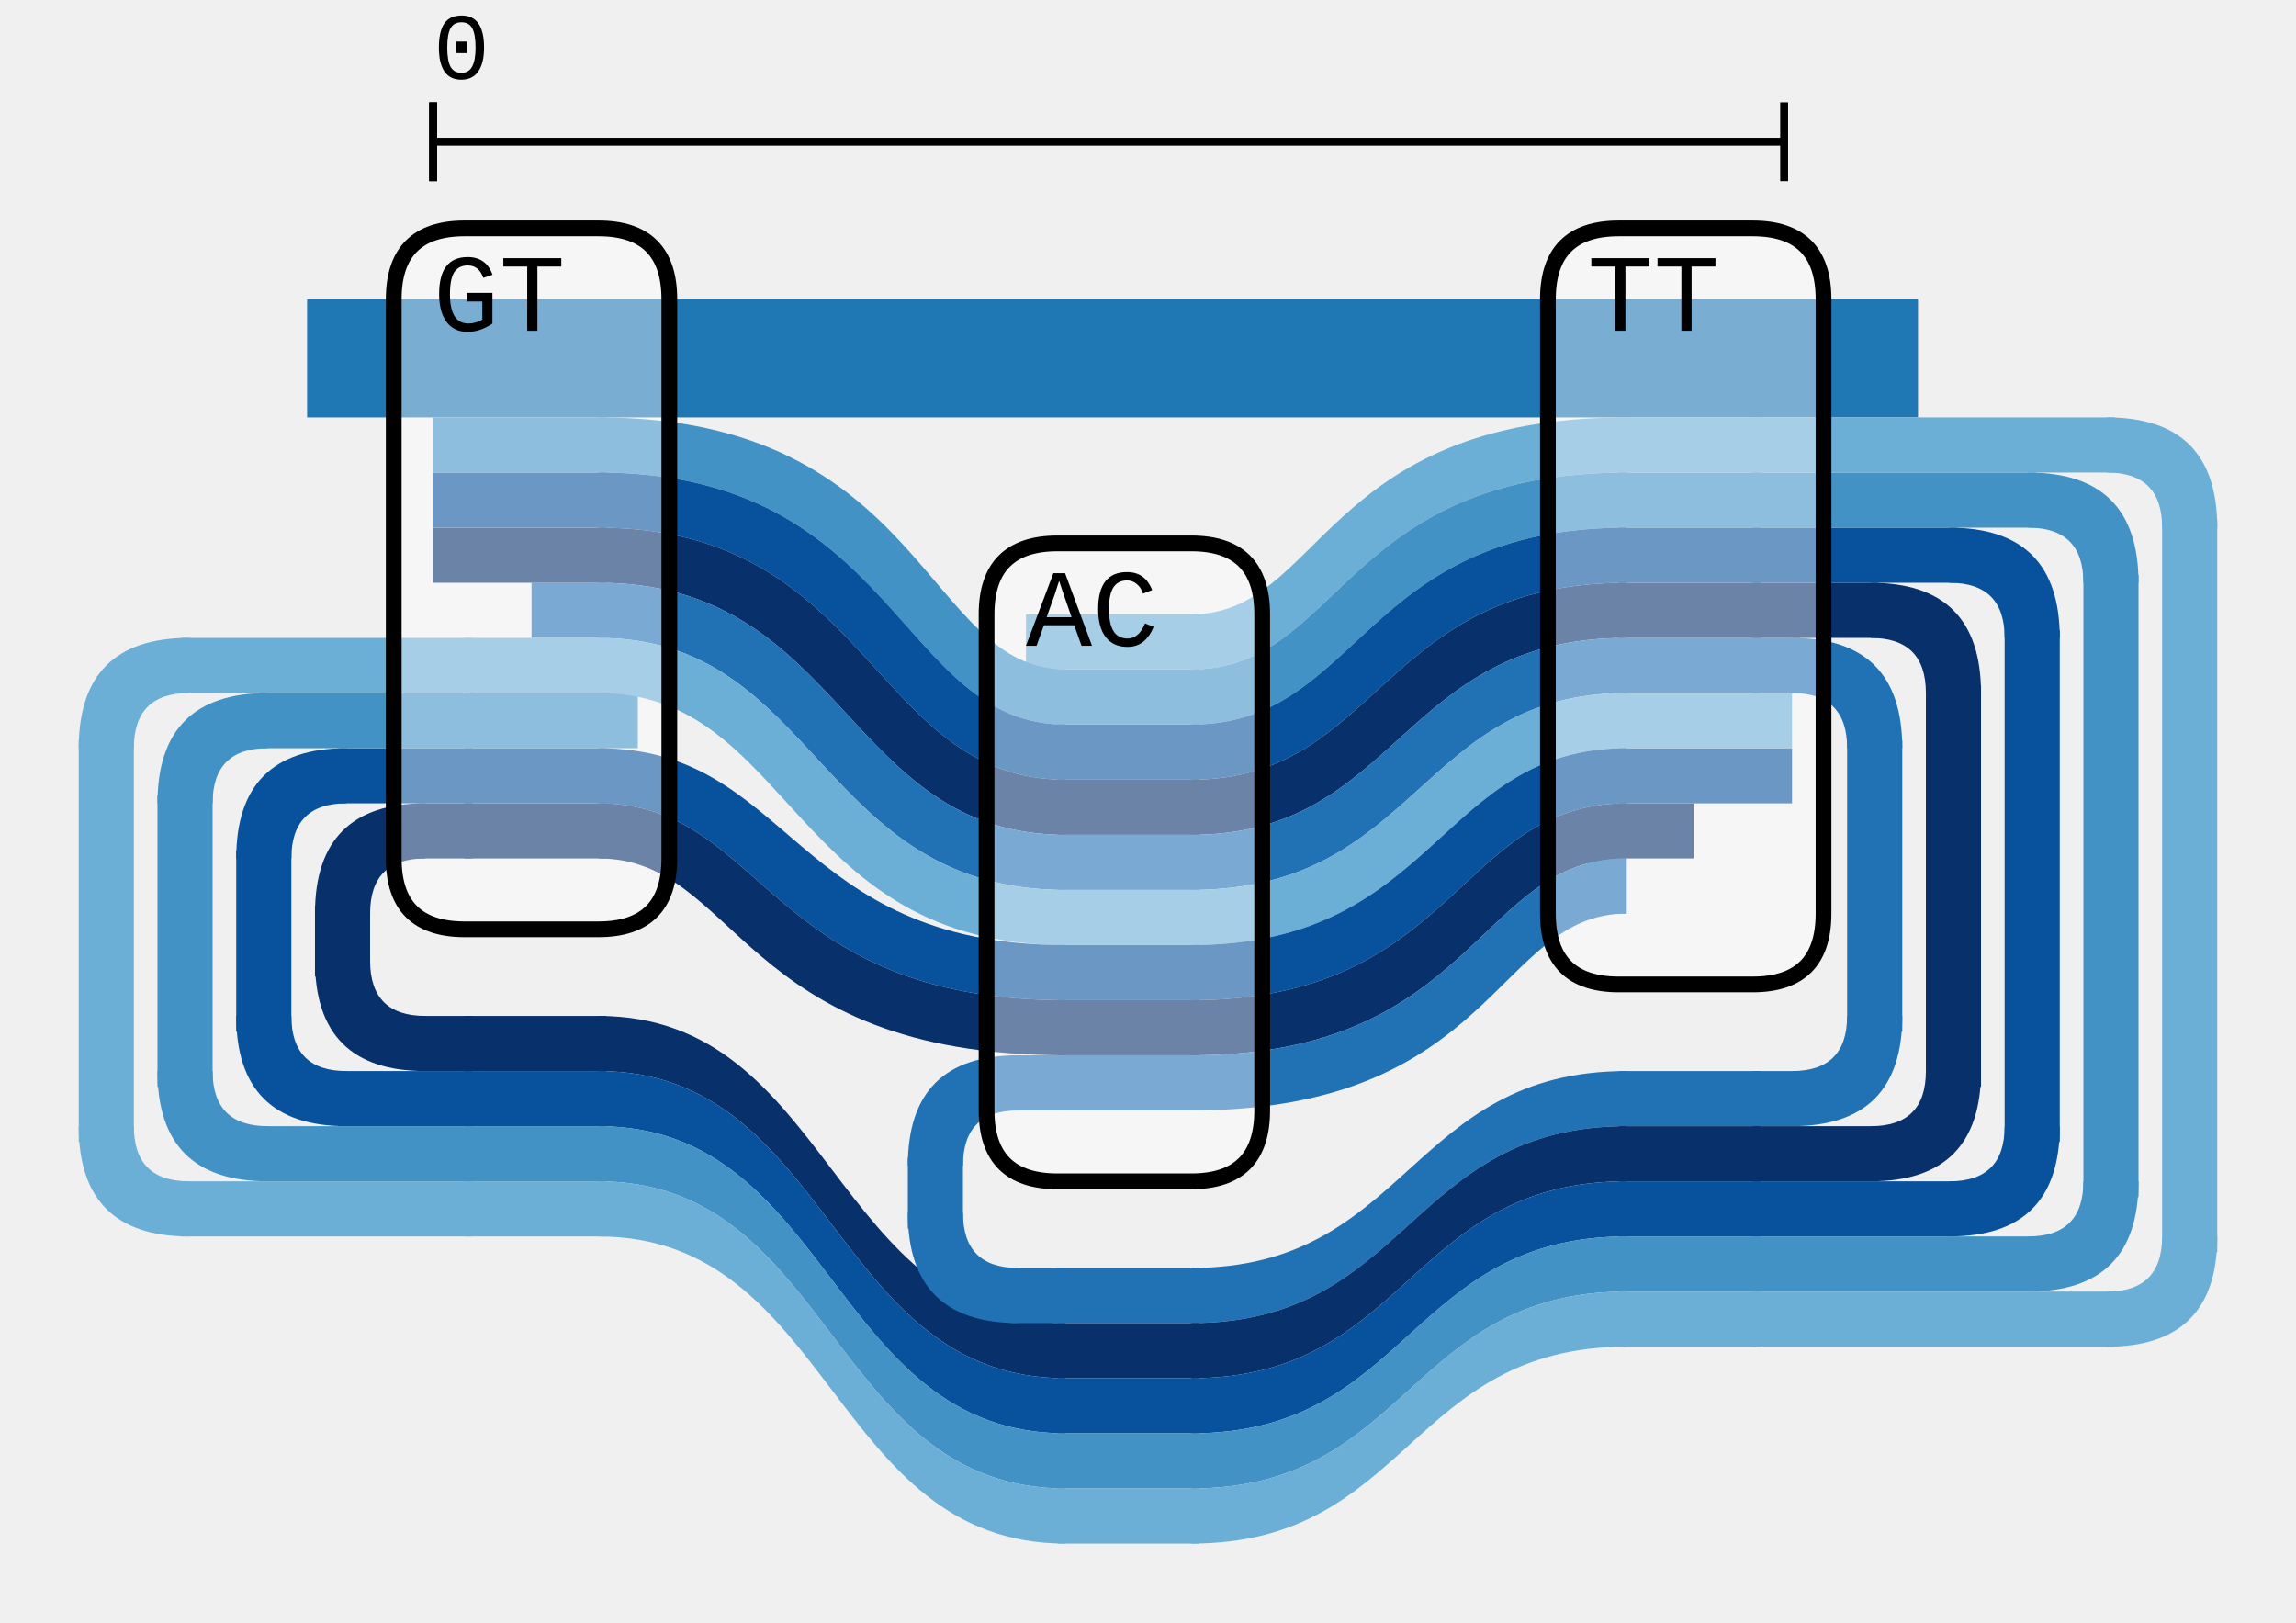
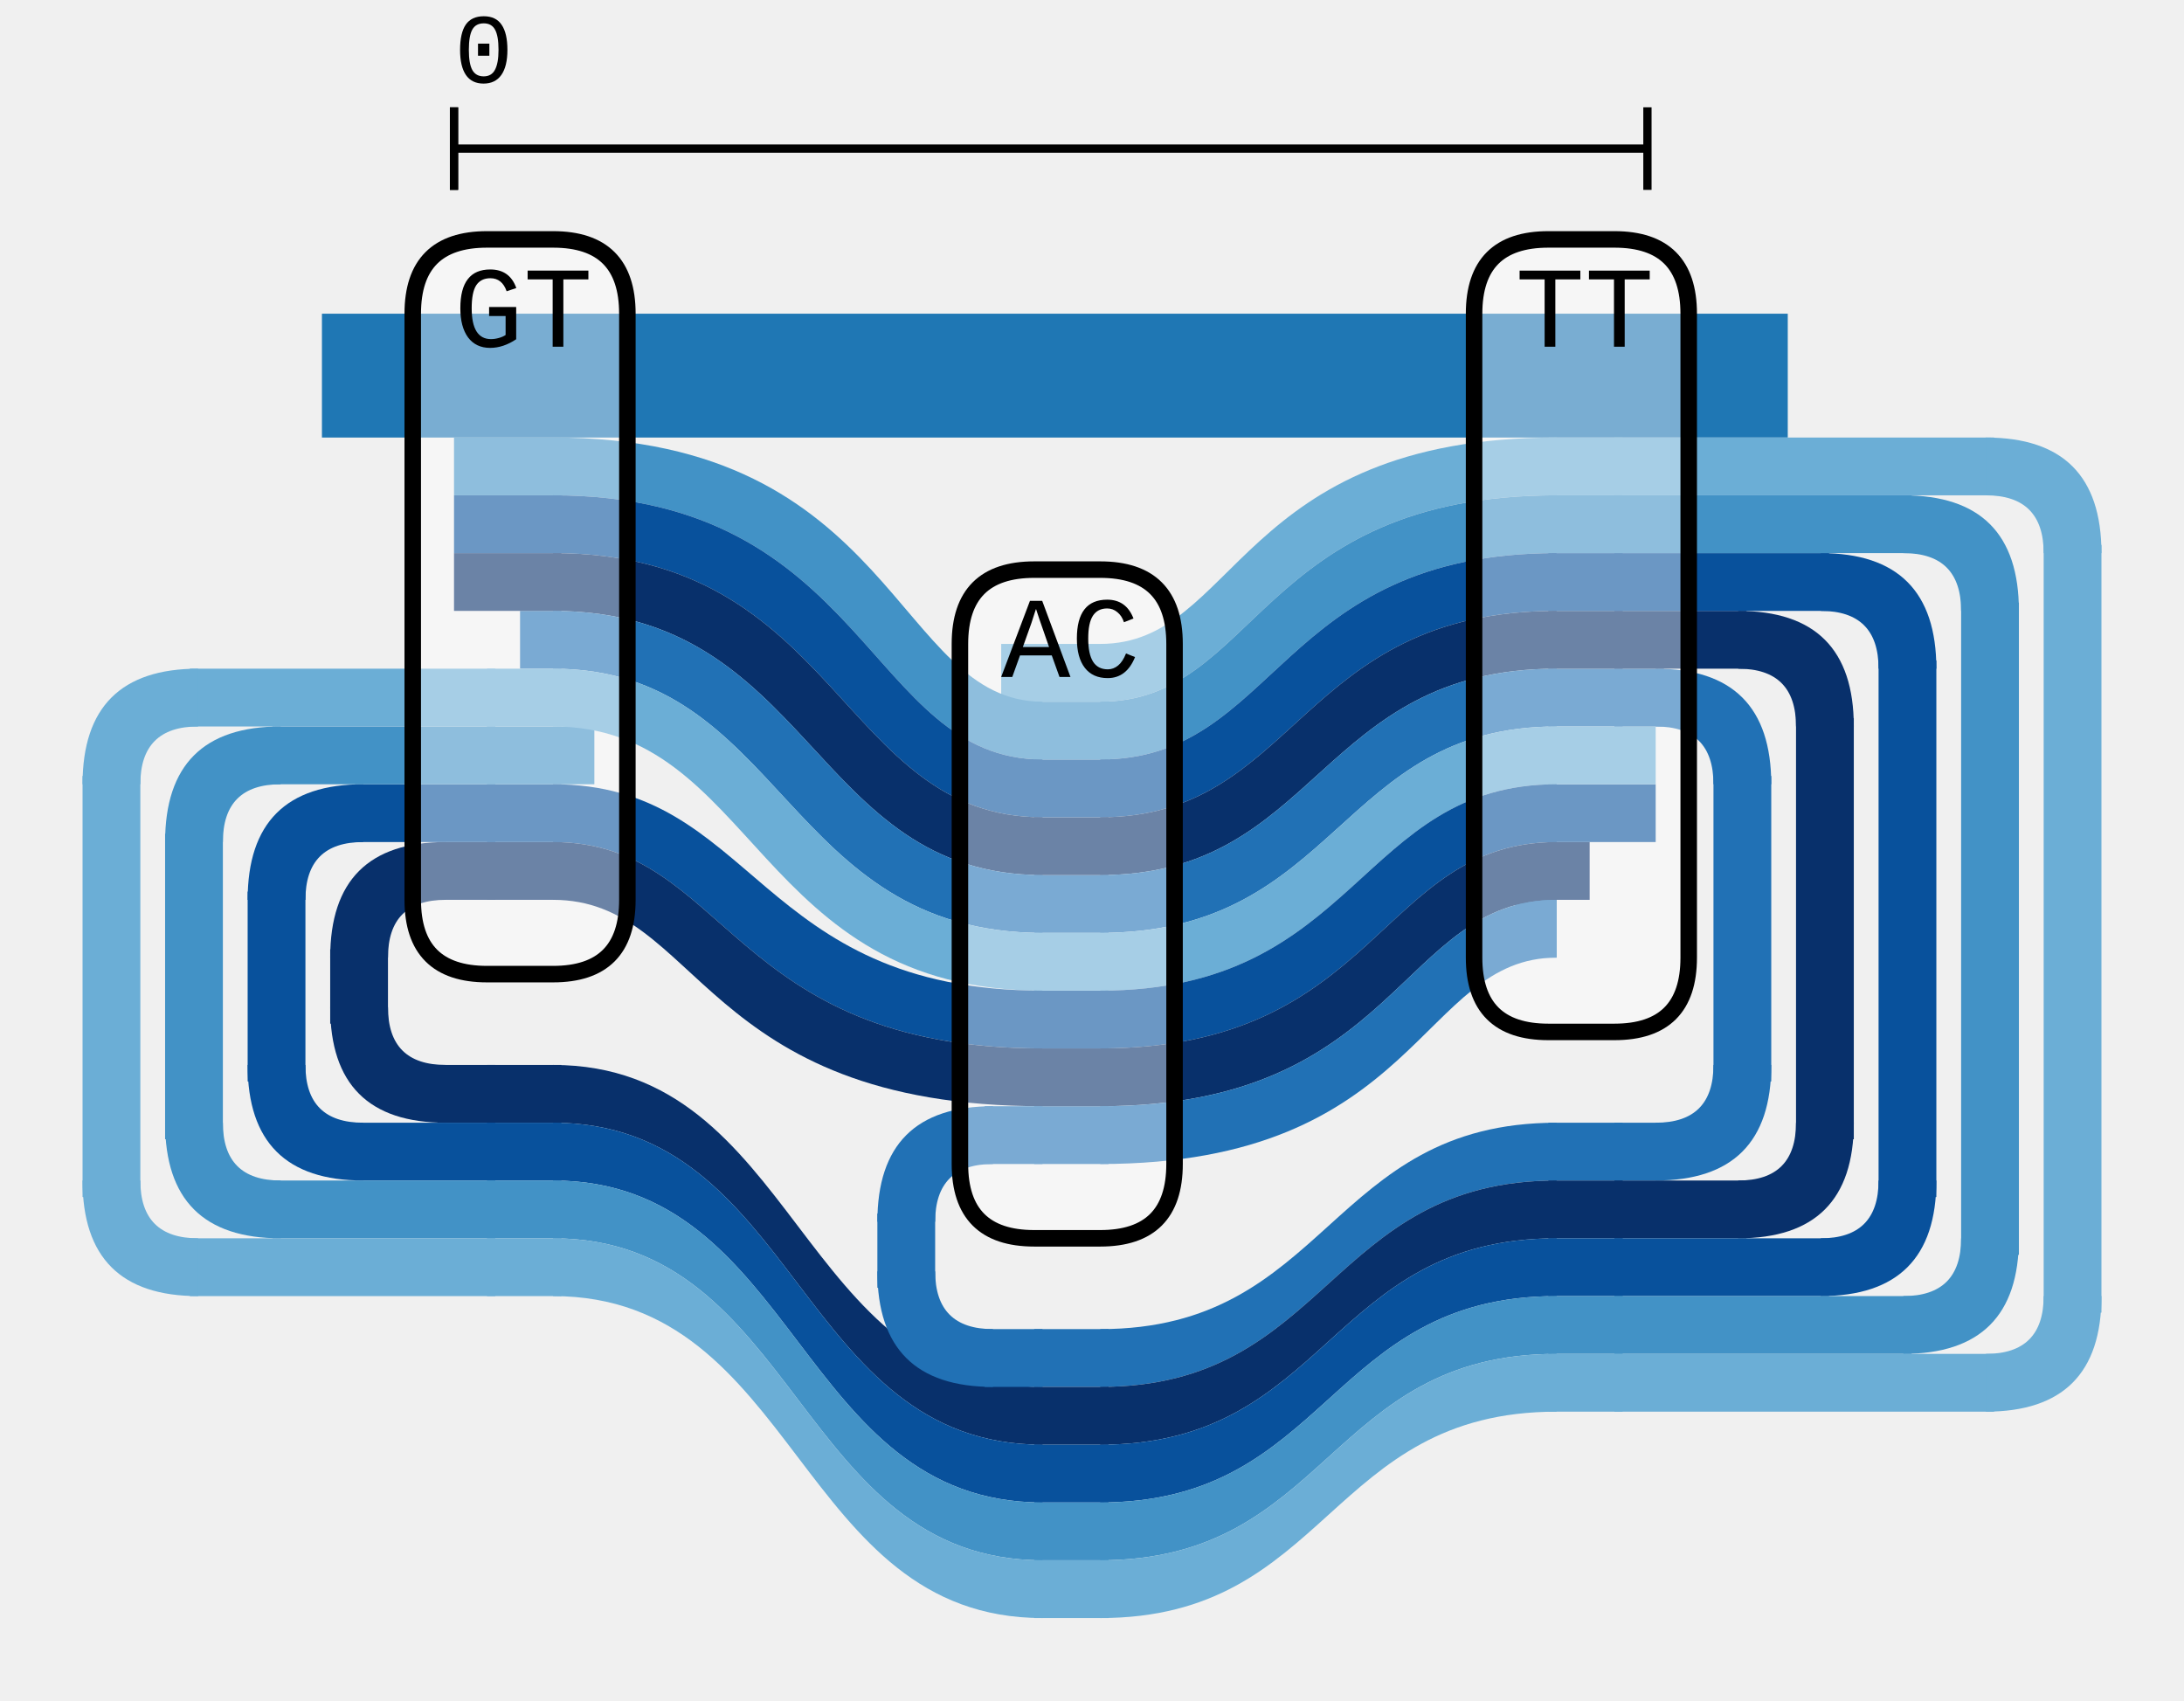
- <svg xmlns="http://www.w3.org/2000/svg" id="tubemap" viewBox="-9 -18 291.571 206">
+ <svg xmlns="http://www.w3.org/2000/svg" id="tubemap" viewBox="-9 -18 264.571 206">
  <g>
    <defs>
      <pattern id="patternA" width="7" height="7" patternUnits="userSpaceOnUse" patternTransform="rotate(45)">
        <rect x="0" y="0" width="7" height="7" fill="#FFFFFF" />
        <rect x="0" y="0" width="3" height="3" fill="#505050" />
        <rect x="4" y="0" width="3" height="3" fill="#505050" />
        <rect x="0" y="4" width="3" height="3" fill="#505050" />
        <rect x="4" y="4" width="3" height="3" fill="#505050" />
      </pattern>
    </defs>
    <g class="track">
-       <rect x="30" y="20" width="204.571" height="15" style="fill: rgb(31, 119, 180); fill-opacity: 1;" trackID="0" trackName="GRCh38.chr14" class="track0" color="#1f77b4" />
-       <rect x="58.5" y="56" width="9.5" height="7" style="fill: rgb(33, 113, 181); fill-opacity: 1;" trackID="2" trackName="Read1" class="track2" color="#2171b5" />
-       <rect x="125.286" y="88" width="18" height="7" style="fill: rgb(33, 113, 181); fill-opacity: 1;" trackID="2" trackName="Read1" class="track2" color="#2171b5" />
-       <rect x="196.571" y="63" width="18" height="7" style="fill: rgb(33, 113, 181); fill-opacity: 1;" trackID="2" trackName="Read1" class="track2" color="#2171b5" />
-       <rect x="196.571" y="118" width="18" height="7" style="fill: rgb(33, 113, 181); fill-opacity: 1;" trackID="2" trackName="Read1" class="track2" color="#2171b5" />
-       <rect x="125.286" y="143" width="18" height="7" style="fill: rgb(33, 113, 181); fill-opacity: 1;" trackID="2" trackName="Read1" class="track2" color="#2171b5" />
-       <rect x="125.286" y="116" width="18" height="7" style="fill: rgb(33, 113, 181); fill-opacity: 1;" trackID="2" trackName="Read1" class="track2" color="#2171b5" />
-       <rect x="192.571" y="91" width="5" height="7" style="fill: rgb(33, 113, 181); fill-opacity: 1;" trackID="2" trackName="Read1" class="track2" color="#2171b5" />
-       <rect x="46" y="49" width="22" height="7" style="fill: rgb(8, 48, 107); fill-opacity: 1;" trackID="4" trackName="Read3" class="track4" color="#08306b" />
-       <rect x="125.286" y="81" width="18" height="7" style="fill: rgb(8, 48, 107); fill-opacity: 1;" trackID="4" trackName="Read3" class="track4" color="#08306b" />
-       <rect x="196.571" y="56" width="18" height="7" style="fill: rgb(8, 48, 107); fill-opacity: 1;" trackID="4" trackName="Read3" class="track4" color="#08306b" />
-       <rect x="196.571" y="125" width="18" height="7" style="fill: rgb(8, 48, 107); fill-opacity: 1;" trackID="4" trackName="Read3" class="track4" color="#08306b" />
-       <rect x="125.286" y="150" width="18" height="7" style="fill: rgb(8, 48, 107); fill-opacity: 1;" trackID="4" trackName="Read3" class="track4" color="#08306b" />
-       <rect x="50" y="111" width="18" height="7" style="fill: rgb(8, 48, 107); fill-opacity: 1;" trackID="4" trackName="Read3" class="track4" color="#08306b" />
-       <rect x="50" y="84" width="18" height="7" style="fill: rgb(8, 48, 107); fill-opacity: 1;" trackID="4" trackName="Read3" class="track4" color="#08306b" />
-       <rect x="125.286" y="109" width="18" height="7" style="fill: rgb(8, 48, 107); fill-opacity: 1;" trackID="4" trackName="Read3" class="track4" color="#08306b" />
-       <rect x="196.571" y="84" width="9.5" height="7" style="fill: rgb(8, 48, 107); fill-opacity: 1;" trackID="4" trackName="Read3" class="track4" color="#08306b" />
-       <rect x="46" y="42" width="22" height="7" style="fill: rgb(8, 81, 156); fill-opacity: 1;" trackID="3" trackName="Read2" class="track3" color="#08519c" />
-       <rect x="125.286" y="74" width="18" height="7" style="fill: rgb(8, 81, 156); fill-opacity: 1;" trackID="3" trackName="Read2" class="track3" color="#08519c" />
-       <rect x="196.571" y="49" width="18" height="7" style="fill: rgb(8, 81, 156); fill-opacity: 1;" trackID="3" trackName="Read2" class="track3" color="#08519c" />
-       <rect x="196.571" y="132" width="18" height="7" style="fill: rgb(8, 81, 156); fill-opacity: 1;" trackID="3" trackName="Read2" class="track3" color="#08519c" />
-       <rect x="125.286" y="157" width="18" height="7" style="fill: rgb(8, 81, 156); fill-opacity: 1;" trackID="3" trackName="Read2" class="track3" color="#08519c" />
-       <rect x="50" y="118" width="18" height="7" style="fill: rgb(8, 81, 156); fill-opacity: 1;" trackID="3" trackName="Read2" class="track3" color="#08519c" />
-       <rect x="50" y="77" width="18" height="7" style="fill: rgb(8, 81, 156); fill-opacity: 1;" trackID="3" trackName="Read2" class="track3" color="#08519c" />
-       <rect x="125.286" y="102" width="18" height="7" style="fill: rgb(8, 81, 156); fill-opacity: 1;" trackID="3" trackName="Read2" class="track3" color="#08519c" />
-       <rect x="196.571" y="77" width="22" height="7" style="fill: rgb(8, 81, 156); fill-opacity: 1;" trackID="3" trackName="Read2" class="track3" color="#08519c" />
-       <rect x="46" y="35" width="22" height="7" style="fill: rgb(66, 146, 198); fill-opacity: 1;" trackID="1" trackName="Read0" class="track1" color="#4292c6" />
-       <rect x="125.286" y="67" width="18" height="7" style="fill: rgb(66, 146, 198); fill-opacity: 1;" trackID="1" trackName="Read0" class="track1" color="#4292c6" />
-       <rect x="196.571" y="42" width="18" height="7" style="fill: rgb(66, 146, 198); fill-opacity: 1;" trackID="1" trackName="Read0" class="track1" color="#4292c6" />
-       <rect x="196.571" y="139" width="18" height="7" style="fill: rgb(66, 146, 198); fill-opacity: 1;" trackID="1" trackName="Read0" class="track1" color="#4292c6" />
-       <rect x="125.286" y="164" width="18" height="7" style="fill: rgb(66, 146, 198); fill-opacity: 1;" trackID="1" trackName="Read0" class="track1" color="#4292c6" />
-       <rect x="50" y="125" width="18" height="7" style="fill: rgb(66, 146, 198); fill-opacity: 1;" trackID="1" trackName="Read0" class="track1" color="#4292c6" />
-       <rect x="50" y="70" width="22" height="7" style="fill: rgb(66, 146, 198); fill-opacity: 1;" trackID="1" trackName="Read0" class="track1" color="#4292c6" />
-       <rect x="121.286" y="60" width="22" height="7" style="fill: rgb(107, 174, 214); fill-opacity: 1;" trackID="5" trackName="Read4" class="track5" color="#6baed6" />
-       <rect x="196.571" y="35" width="18" height="7" style="fill: rgb(107, 174, 214); fill-opacity: 1;" trackID="5" trackName="Read4" class="track5" color="#6baed6" />
-       <rect x="196.571" y="146" width="18" height="7" style="fill: rgb(107, 174, 214); fill-opacity: 1;" trackID="5" trackName="Read4" class="track5" color="#6baed6" />
-       <rect x="125.286" y="171" width="18" height="7" style="fill: rgb(107, 174, 214); fill-opacity: 1;" trackID="5" trackName="Read4" class="track5" color="#6baed6" />
-       <rect x="50" y="132" width="18" height="7" style="fill: rgb(107, 174, 214); fill-opacity: 1;" trackID="5" trackName="Read4" class="track5" color="#6baed6" />
-       <rect x="50" y="63" width="18" height="7" style="fill: rgb(107, 174, 214); fill-opacity: 1;" trackID="5" trackName="Read4" class="track5" color="#6baed6" />
-       <rect x="125.286" y="95" width="18" height="7" style="fill: rgb(107, 174, 214); fill-opacity: 1;" trackID="5" trackName="Read4" class="track5" color="#6baed6" />
-       <rect x="196.571" y="70" width="22" height="7" style="fill: rgb(107, 174, 214); fill-opacity: 1;" trackID="5" trackName="Read4" class="track5" color="#6baed6" />
-       <path d="M 126.286 150 C 96.643 150 96.643 111 67 111 V 118 C 96.643 118 96.643 157 126.286 157 Z" style="fill: rgb(8, 48, 107); fill-opacity: 1;" trackID="4" trackName="Read3" class="track4" color="#08306b" />
-       <path d="M 126.286 157 C 96.643 157 96.643 118 67 118 V 125 C 96.643 125 96.643 164 126.286 164 Z" style="fill: rgb(8, 81, 156); fill-opacity: 1;" trackID="3" trackName="Read2" class="track3" color="#08519c" />
-       <path d="M 126.286 164 C 96.643 164 96.643 125 67 125 V 132 C 96.643 132 96.643 171 126.286 171 Z" style="fill: rgb(66, 146, 198); fill-opacity: 1;" trackID="1" trackName="Read0" class="track1" color="#4292c6" />
-       <path d="M 126.286 171 C 96.643 171 96.643 132 67 132 V 139 C 96.643 139 96.643 178 126.286 178 Z" style="fill: rgb(107, 174, 214); fill-opacity: 1;" trackID="5" trackName="Read4" class="track5" color="#6baed6" />
-       <path d="M 197.571 118 C 169.929 118 169.929 143 142.286 143 V 150 C 169.929 150 169.929 125 197.571 125 Z" style="fill: rgb(33, 113, 181); fill-opacity: 1;" trackID="2" trackName="Read1" class="track2" color="#2171b5" />
-       <path d="M 197.571 125 C 169.929 125 169.929 150 142.286 150 V 157 C 169.929 157 169.929 132 197.571 132 Z" style="fill: rgb(8, 48, 107); fill-opacity: 1;" trackID="4" trackName="Read3" class="track4" color="#08306b" />
-       <path d="M 197.571 132 C 169.929 132 169.929 157 142.286 157 V 164 C 169.929 164 169.929 139 197.571 139 Z" style="fill: rgb(8, 81, 156); fill-opacity: 1;" trackID="3" trackName="Read2" class="track3" color="#08519c" />
-       <path d="M 197.571 139 C 169.929 139 169.929 164 142.286 164 V 171 C 169.929 171 169.929 146 197.571 146 Z" style="fill: rgb(66, 146, 198); fill-opacity: 1;" trackID="1" trackName="Read0" class="track1" color="#4292c6" />
-       <path d="M 197.571 146 C 169.929 146 169.929 171 142.286 171 V 178 C 169.929 178 169.929 153 197.571 153 Z" style="fill: rgb(107, 174, 214); fill-opacity: 1;" trackID="5" trackName="Read4" class="track5" color="#6baed6" />
-       <path d="M 142.286 60 C 158.871 60 158.871 35 197.571 35 V 42 C 161.329 42 161.329 67 142.286 67 Z" style="fill: rgb(107, 174, 214); fill-opacity: 1;" trackID="5" trackName="Read4" class="track5" color="#6baed6" />
-       <path d="M 142.286 67 C 161.329 67 161.329 42 197.571 42 V 49 C 163.786 49 163.786 74 142.286 74 Z" style="fill: rgb(66, 146, 198); fill-opacity: 1;" trackID="1" trackName="Read0" class="track1" color="#4292c6" />
-       <path d="M 142.286 74 C 163.786 74 163.786 49 197.571 49 V 56 C 166.243 56 166.243 81 142.286 81 Z" style="fill: rgb(8, 81, 156); fill-opacity: 1;" trackID="3" trackName="Read2" class="track3" color="#08519c" />
-       <path d="M 142.286 81 C 166.243 81 166.243 56 197.571 56 V 63 C 168.7 63 168.7 88 142.286 88 Z" style="fill: rgb(8, 48, 107); fill-opacity: 1;" trackID="4" trackName="Read3" class="track4" color="#08306b" />
-       <path d="M 142.286 88 C 168.7 88 168.7 63 197.571 63 V 70 C 171.157 70 171.157 95 142.286 95 Z" style="fill: rgb(33, 113, 181); fill-opacity: 1;" trackID="2" trackName="Read1" class="track2" color="#2171b5" />
-       <path d="M 142.286 95 C 171.157 95 171.157 70 197.571 70 V 77 C 173.614 77 173.614 102 142.286 102 Z" style="fill: rgb(107, 174, 214); fill-opacity: 1;" trackID="5" trackName="Read4" class="track5" color="#6baed6" />
-       <path d="M 142.286 102 C 173.614 102 173.614 77 197.571 77 V 84 C 176.071 84 176.071 109 142.286 109 Z" style="fill: rgb(8, 81, 156); fill-opacity: 1;" trackID="3" trackName="Read2" class="track3" color="#08519c" />
-       <path d="M 142.286 109 C 176.071 109 176.071 84 197.571 84 V 91 C 178.529 91 178.529 116 142.286 116 Z" style="fill: rgb(8, 48, 107); fill-opacity: 1;" trackID="4" trackName="Read3" class="track4" color="#08306b" />
-       <path d="M 142.286 116 C 178.529 116 178.529 91 197.571 91 V 98 C 180.986 98 180.986 123 142.286 123 Z" style="fill: rgb(33, 113, 181); fill-opacity: 1;" trackID="2" trackName="Read1" class="track2" color="#2171b5" />
-       <path d="M 67 35 C 108.5 35 108.5 67 126.286 67 V 74 C 105.112 74 105.112 42 67 42 Z" style="fill: rgb(66, 146, 198); fill-opacity: 1;" trackID="1" trackName="Read0" class="track1" color="#4292c6" />
-       <path d="M 67 42 C 105.112 42 105.112 74 126.286 74 V 81 C 101.724 81 101.724 49 67 49 Z" style="fill: rgb(8, 81, 156); fill-opacity: 1;" trackID="3" trackName="Read2" class="track3" color="#08519c" />
-       <path d="M 67 49 C 101.724 49 101.724 81 126.286 81 V 88 C 98.337 88 98.337 56 67 56 Z" style="fill: rgb(8, 48, 107); fill-opacity: 1;" trackID="4" trackName="Read3" class="track4" color="#08306b" />
-       <path d="M 67 56 C 98.337 56 98.337 88 126.286 88 V 95 C 94.949 95 94.949 63 67 63 Z" style="fill: rgb(33, 113, 181); fill-opacity: 1;" trackID="2" trackName="Read1" class="track2" color="#2171b5" />
-       <path d="M 67 63 C 94.949 63 94.949 95 126.286 95 V 102 C 91.561 102 91.561 70 67 70 Z" style="fill: rgb(107, 174, 214); fill-opacity: 1;" trackID="5" trackName="Read4" class="track5" color="#6baed6" />
-       <path d="M 67 77 C 91.561 77 91.561 102 126.286 102 V 109 C 88.173 109 88.173 84 67 84 Z" style="fill: rgb(8, 81, 156); fill-opacity: 1;" trackID="3" trackName="Read2" class="track3" color="#08519c" />
-       <path d="M 67 84 C 88.173 84 88.173 109 126.286 109 V 116 C 84.786 116 84.786 91 67 91 Z" style="fill: rgb(8, 48, 107); fill-opacity: 1;" trackID="4" trackName="Read3" class="track4" color="#08306b" />
-       <rect x="213.571" y="63" width="6" height="7" style="fill: rgb(33, 113, 181);" trackID="2" trackName="Read1" class="track2" color="#2171b5" />
-       <rect x="225.571" y="76" width="7" height="37" style="fill: rgb(33, 113, 181);" trackID="2" trackName="Read1" class="track2" color="#2171b5" />
-       <rect x="213.571" y="118" width="6" height="7" style="fill: rgb(33, 113, 181);" trackID="2" trackName="Read1" class="track2" color="#2171b5" />
-       <rect x="119.286" y="143" width="7" height="7" style="fill: rgb(33, 113, 181);" trackID="2" trackName="Read1" class="track2" color="#2171b5" />
-       <rect x="106.286" y="129" width="7" height="9" style="fill: rgb(33, 113, 181);" trackID="2" trackName="Read1" class="track2" color="#2171b5" />
-       <rect x="119.286" y="116" width="7" height="7" style="fill: rgb(33, 113, 181);" trackID="2" trackName="Read1" class="track2" color="#2171b5" />
-       <path d="M 218.571 118 Q 225.571 118 225.571 111 H 232.571 Q 232.571 125 218.571 125 Z " style="fill: rgb(33, 113, 181);" trackID="2" class="track2" color="#2171b5" />
-       <path d="M 218.571 63 Q 232.571 63 232.571 77 H 225.571 Q 225.571 70 218.571 70 Z " style="fill: rgb(33, 113, 181);" trackID="2" class="track2" color="#2171b5" />
-       <path d="M 120.286 143 Q 113.286 143 113.286 136 H 106.286 Q 106.286 150 120.286 150 Z " style="fill: rgb(33, 113, 181);" trackID="2" class="track2" color="#2171b5" />
-       <path d="M 120.286 116 Q 106.286 116 106.286 130 H 113.286 Q 113.286 123 120.286 123 Z " style="fill: rgb(33, 113, 181);" trackID="2" class="track2" color="#2171b5" />
-       <rect x="213.571" y="56" width="16" height="7" style="fill: rgb(8, 48, 107);" trackID="4" trackName="Read3" class="track4" color="#08306b" />
-       <rect x="235.571" y="69" width="7" height="51" style="fill: rgb(8, 48, 107);" trackID="4" trackName="Read3" class="track4" color="#08306b" />
-       <rect x="213.571" y="125" width="16" height="7" style="fill: rgb(8, 48, 107);" trackID="4" trackName="Read3" class="track4" color="#08306b" />
+       <rect x="30" y="20" width="177.571" height="15" style="fill: rgb(31, 119, 180); fill-opacity: 1;" trackID="0" trackName="GRCh38.chr14" class="track0" color="#1f77b4" />
+       <rect x="54" y="56" width="5" height="7" style="fill: rgb(33, 113, 181); fill-opacity: 1;" trackID="2" trackName="Read1" class="track2" color="#2171b5" />
+       <rect x="116.286" y="88" width="9" height="7" style="fill: rgb(33, 113, 181); fill-opacity: 1;" trackID="2" trackName="Read1" class="track2" color="#2171b5" />
+       <rect x="178.571" y="63" width="9" height="7" style="fill: rgb(33, 113, 181); fill-opacity: 1;" trackID="2" trackName="Read1" class="track2" color="#2171b5" />
+       <rect x="178.571" y="118" width="9" height="7" style="fill: rgb(33, 113, 181); fill-opacity: 1;" trackID="2" trackName="Read1" class="track2" color="#2171b5" />
+       <rect x="116.286" y="143" width="9" height="7" style="fill: rgb(33, 113, 181); fill-opacity: 1;" trackID="2" trackName="Read1" class="track2" color="#2171b5" />
+       <rect x="116.286" y="116" width="9" height="7" style="fill: rgb(33, 113, 181); fill-opacity: 1;" trackID="2" trackName="Read1" class="track2" color="#2171b5" />
+       <rect x="174.571" y="91" width="5" height="7" style="fill: rgb(33, 113, 181); fill-opacity: 1;" trackID="2" trackName="Read1" class="track2" color="#2171b5" />
+       <rect x="46" y="49" width="13" height="7" style="fill: rgb(8, 48, 107); fill-opacity: 1;" trackID="4" trackName="Read3" class="track4" color="#08306b" />
+       <rect x="116.286" y="81" width="9" height="7" style="fill: rgb(8, 48, 107); fill-opacity: 1;" trackID="4" trackName="Read3" class="track4" color="#08306b" />
+       <rect x="178.571" y="56" width="9" height="7" style="fill: rgb(8, 48, 107); fill-opacity: 1;" trackID="4" trackName="Read3" class="track4" color="#08306b" />
+       <rect x="178.571" y="125" width="9" height="7" style="fill: rgb(8, 48, 107); fill-opacity: 1;" trackID="4" trackName="Read3" class="track4" color="#08306b" />
+       <rect x="116.286" y="150" width="9" height="7" style="fill: rgb(8, 48, 107); fill-opacity: 1;" trackID="4" trackName="Read3" class="track4" color="#08306b" />
+       <rect x="50" y="111" width="9" height="7" style="fill: rgb(8, 48, 107); fill-opacity: 1;" trackID="4" trackName="Read3" class="track4" color="#08306b" />
+       <rect x="50" y="84" width="9" height="7" style="fill: rgb(8, 48, 107); fill-opacity: 1;" trackID="4" trackName="Read3" class="track4" color="#08306b" />
+       <rect x="116.286" y="109" width="9" height="7" style="fill: rgb(8, 48, 107); fill-opacity: 1;" trackID="4" trackName="Read3" class="track4" color="#08306b" />
+       <rect x="178.571" y="84" width="5" height="7" style="fill: rgb(8, 48, 107); fill-opacity: 1;" trackID="4" trackName="Read3" class="track4" color="#08306b" />
+       <rect x="46" y="42" width="13" height="7" style="fill: rgb(8, 81, 156); fill-opacity: 1;" trackID="3" trackName="Read2" class="track3" color="#08519c" />
+       <rect x="116.286" y="74" width="9" height="7" style="fill: rgb(8, 81, 156); fill-opacity: 1;" trackID="3" trackName="Read2" class="track3" color="#08519c" />
+       <rect x="178.571" y="49" width="9" height="7" style="fill: rgb(8, 81, 156); fill-opacity: 1;" trackID="3" trackName="Read2" class="track3" color="#08519c" />
+       <rect x="178.571" y="132" width="9" height="7" style="fill: rgb(8, 81, 156); fill-opacity: 1;" trackID="3" trackName="Read2" class="track3" color="#08519c" />
+       <rect x="116.286" y="157" width="9" height="7" style="fill: rgb(8, 81, 156); fill-opacity: 1;" trackID="3" trackName="Read2" class="track3" color="#08519c" />
+       <rect x="50" y="118" width="9" height="7" style="fill: rgb(8, 81, 156); fill-opacity: 1;" trackID="3" trackName="Read2" class="track3" color="#08519c" />
+       <rect x="50" y="77" width="9" height="7" style="fill: rgb(8, 81, 156); fill-opacity: 1;" trackID="3" trackName="Read2" class="track3" color="#08519c" />
+       <rect x="116.286" y="102" width="9" height="7" style="fill: rgb(8, 81, 156); fill-opacity: 1;" trackID="3" trackName="Read2" class="track3" color="#08519c" />
+       <rect x="178.571" y="77" width="13" height="7" style="fill: rgb(8, 81, 156); fill-opacity: 1;" trackID="3" trackName="Read2" class="track3" color="#08519c" />
+       <rect x="46" y="35" width="13" height="7" style="fill: rgb(66, 146, 198); fill-opacity: 1;" trackID="1" trackName="Read0" class="track1" color="#4292c6" />
+       <rect x="116.286" y="67" width="9" height="7" style="fill: rgb(66, 146, 198); fill-opacity: 1;" trackID="1" trackName="Read0" class="track1" color="#4292c6" />
+       <rect x="178.571" y="42" width="9" height="7" style="fill: rgb(66, 146, 198); fill-opacity: 1;" trackID="1" trackName="Read0" class="track1" color="#4292c6" />
+       <rect x="178.571" y="139" width="9" height="7" style="fill: rgb(66, 146, 198); fill-opacity: 1;" trackID="1" trackName="Read0" class="track1" color="#4292c6" />
+       <rect x="116.286" y="164" width="9" height="7" style="fill: rgb(66, 146, 198); fill-opacity: 1;" trackID="1" trackName="Read0" class="track1" color="#4292c6" />
+       <rect x="50" y="125" width="9" height="7" style="fill: rgb(66, 146, 198); fill-opacity: 1;" trackID="1" trackName="Read0" class="track1" color="#4292c6" />
+       <rect x="50" y="70" width="13" height="7" style="fill: rgb(66, 146, 198); fill-opacity: 1;" trackID="1" trackName="Read0" class="track1" color="#4292c6" />
+       <rect x="112.286" y="60" width="13" height="7" style="fill: rgb(107, 174, 214); fill-opacity: 1;" trackID="5" trackName="Read4" class="track5" color="#6baed6" />
+       <rect x="178.571" y="35" width="9" height="7" style="fill: rgb(107, 174, 214); fill-opacity: 1;" trackID="5" trackName="Read4" class="track5" color="#6baed6" />
+       <rect x="178.571" y="146" width="9" height="7" style="fill: rgb(107, 174, 214); fill-opacity: 1;" trackID="5" trackName="Read4" class="track5" color="#6baed6" />
+       <rect x="116.286" y="171" width="9" height="7" style="fill: rgb(107, 174, 214); fill-opacity: 1;" trackID="5" trackName="Read4" class="track5" color="#6baed6" />
+       <rect x="50" y="132" width="9" height="7" style="fill: rgb(107, 174, 214); fill-opacity: 1;" trackID="5" trackName="Read4" class="track5" color="#6baed6" />
+       <rect x="50" y="63" width="9" height="7" style="fill: rgb(107, 174, 214); fill-opacity: 1;" trackID="5" trackName="Read4" class="track5" color="#6baed6" />
+       <rect x="116.286" y="95" width="9" height="7" style="fill: rgb(107, 174, 214); fill-opacity: 1;" trackID="5" trackName="Read4" class="track5" color="#6baed6" />
+       <rect x="178.571" y="70" width="13" height="7" style="fill: rgb(107, 174, 214); fill-opacity: 1;" trackID="5" trackName="Read4" class="track5" color="#6baed6" />
+       <path d="M 117.286 150 C 87.643 150 87.643 111 58 111 V 118 C 87.643 118 87.643 157 117.286 157 Z" style="fill: rgb(8, 48, 107); fill-opacity: 1;" trackID="4" trackName="Read3" class="track4" color="#08306b" />
+       <path d="M 117.286 157 C 87.643 157 87.643 118 58 118 V 125 C 87.643 125 87.643 164 117.286 164 Z" style="fill: rgb(8, 81, 156); fill-opacity: 1;" trackID="3" trackName="Read2" class="track3" color="#08519c" />
+       <path d="M 117.286 164 C 87.643 164 87.643 125 58 125 V 132 C 87.643 132 87.643 171 117.286 171 Z" style="fill: rgb(66, 146, 198); fill-opacity: 1;" trackID="1" trackName="Read0" class="track1" color="#4292c6" />
+       <path d="M 117.286 171 C 87.643 171 87.643 132 58 132 V 139 C 87.643 139 87.643 178 117.286 178 Z" style="fill: rgb(107, 174, 214); fill-opacity: 1;" trackID="5" trackName="Read4" class="track5" color="#6baed6" />
+       <path d="M 179.571 118 C 151.929 118 151.929 143 124.286 143 V 150 C 151.929 150 151.929 125 179.571 125 Z" style="fill: rgb(33, 113, 181); fill-opacity: 1;" trackID="2" trackName="Read1" class="track2" color="#2171b5" />
+       <path d="M 179.571 125 C 151.929 125 151.929 150 124.286 150 V 157 C 151.929 157 151.929 132 179.571 132 Z" style="fill: rgb(8, 48, 107); fill-opacity: 1;" trackID="4" trackName="Read3" class="track4" color="#08306b" />
+       <path d="M 179.571 132 C 151.929 132 151.929 157 124.286 157 V 164 C 151.929 164 151.929 139 179.571 139 Z" style="fill: rgb(8, 81, 156); fill-opacity: 1;" trackID="3" trackName="Read2" class="track3" color="#08519c" />
+       <path d="M 179.571 139 C 151.929 139 151.929 164 124.286 164 V 171 C 151.929 171 151.929 146 179.571 146 Z" style="fill: rgb(66, 146, 198); fill-opacity: 1;" trackID="1" trackName="Read0" class="track1" color="#4292c6" />
+       <path d="M 179.571 146 C 151.929 146 151.929 171 124.286 171 V 178 C 151.929 178 151.929 153 179.571 153 Z" style="fill: rgb(107, 174, 214); fill-opacity: 1;" trackID="5" trackName="Read4" class="track5" color="#6baed6" />
+       <path d="M 124.286 60 C 140.871 60 140.871 35 179.571 35 V 42 C 143.329 42 143.329 67 124.286 67 Z" style="fill: rgb(107, 174, 214); fill-opacity: 1;" trackID="5" trackName="Read4" class="track5" color="#6baed6" />
+       <path d="M 124.286 67 C 143.329 67 143.329 42 179.571 42 V 49 C 145.786 49 145.786 74 124.286 74 Z" style="fill: rgb(66, 146, 198); fill-opacity: 1;" trackID="1" trackName="Read0" class="track1" color="#4292c6" />
+       <path d="M 124.286 74 C 145.786 74 145.786 49 179.571 49 V 56 C 148.243 56 148.243 81 124.286 81 Z" style="fill: rgb(8, 81, 156); fill-opacity: 1;" trackID="3" trackName="Read2" class="track3" color="#08519c" />
+       <path d="M 124.286 81 C 148.243 81 148.243 56 179.571 56 V 63 C 150.7 63 150.7 88 124.286 88 Z" style="fill: rgb(8, 48, 107); fill-opacity: 1;" trackID="4" trackName="Read3" class="track4" color="#08306b" />
+       <path d="M 124.286 88 C 150.7 88 150.7 63 179.571 63 V 70 C 153.157 70 153.157 95 124.286 95 Z" style="fill: rgb(33, 113, 181); fill-opacity: 1;" trackID="2" trackName="Read1" class="track2" color="#2171b5" />
+       <path d="M 124.286 95 C 153.157 95 153.157 70 179.571 70 V 77 C 155.614 77 155.614 102 124.286 102 Z" style="fill: rgb(107, 174, 214); fill-opacity: 1;" trackID="5" trackName="Read4" class="track5" color="#6baed6" />
+       <path d="M 124.286 102 C 155.614 102 155.614 77 179.571 77 V 84 C 158.071 84 158.071 109 124.286 109 Z" style="fill: rgb(8, 81, 156); fill-opacity: 1;" trackID="3" trackName="Read2" class="track3" color="#08519c" />
+       <path d="M 124.286 109 C 158.071 109 158.071 84 179.571 84 V 91 C 160.529 91 160.529 116 124.286 116 Z" style="fill: rgb(8, 48, 107); fill-opacity: 1;" trackID="4" trackName="Read3" class="track4" color="#08306b" />
+       <path d="M 124.286 116 C 160.529 116 160.529 91 179.571 91 V 98 C 162.986 98 162.986 123 124.286 123 Z" style="fill: rgb(33, 113, 181); fill-opacity: 1;" trackID="2" trackName="Read1" class="track2" color="#2171b5" />
+       <path d="M 58 35 C 99.5 35 99.5 67 117.286 67 V 74 C 96.112 74 96.112 42 58 42 Z" style="fill: rgb(66, 146, 198); fill-opacity: 1;" trackID="1" trackName="Read0" class="track1" color="#4292c6" />
+       <path d="M 58 42 C 96.112 42 96.112 74 117.286 74 V 81 C 92.724 81 92.724 49 58 49 Z" style="fill: rgb(8, 81, 156); fill-opacity: 1;" trackID="3" trackName="Read2" class="track3" color="#08519c" />
+       <path d="M 58 49 C 92.724 49 92.724 81 117.286 81 V 88 C 89.337 88 89.337 56 58 56 Z" style="fill: rgb(8, 48, 107); fill-opacity: 1;" trackID="4" trackName="Read3" class="track4" color="#08306b" />
+       <path d="M 58 56 C 89.337 56 89.337 88 117.286 88 V 95 C 85.949 95 85.949 63 58 63 Z" style="fill: rgb(33, 113, 181); fill-opacity: 1;" trackID="2" trackName="Read1" class="track2" color="#2171b5" />
+       <path d="M 58 63 C 85.949 63 85.949 95 117.286 95 V 102 C 82.561 102 82.561 70 58 70 Z" style="fill: rgb(107, 174, 214); fill-opacity: 1;" trackID="5" trackName="Read4" class="track5" color="#6baed6" />
+       <path d="M 58 77 C 82.561 77 82.561 102 117.286 102 V 109 C 79.173 109 79.173 84 58 84 Z" style="fill: rgb(8, 81, 156); fill-opacity: 1;" trackID="3" trackName="Read2" class="track3" color="#08519c" />
+       <path d="M 58 84 C 79.173 84 79.173 109 117.286 109 V 116 C 75.786 116 75.786 91 58 91 Z" style="fill: rgb(8, 48, 107); fill-opacity: 1;" trackID="4" trackName="Read3" class="track4" color="#08306b" />
+       <rect x="186.571" y="63" width="6" height="7" style="fill: rgb(33, 113, 181);" trackID="2" trackName="Read1" class="track2" color="#2171b5" />
+       <rect x="198.571" y="76" width="7" height="37" style="fill: rgb(33, 113, 181);" trackID="2" trackName="Read1" class="track2" color="#2171b5" />
+       <rect x="186.571" y="118" width="6" height="7" style="fill: rgb(33, 113, 181);" trackID="2" trackName="Read1" class="track2" color="#2171b5" />
+       <rect x="110.286" y="143" width="7" height="7" style="fill: rgb(33, 113, 181);" trackID="2" trackName="Read1" class="track2" color="#2171b5" />
+       <rect x="97.286" y="129" width="7" height="9" style="fill: rgb(33, 113, 181);" trackID="2" trackName="Read1" class="track2" color="#2171b5" />
+       <rect x="110.286" y="116" width="7" height="7" style="fill: rgb(33, 113, 181);" trackID="2" trackName="Read1" class="track2" color="#2171b5" />
+       <path d="M 191.571 118 Q 198.571 118 198.571 111 H 205.571 Q 205.571 125 191.571 125 Z " style="fill: rgb(33, 113, 181);" trackID="2" class="track2" color="#2171b5" />
+       <path d="M 191.571 63 Q 205.571 63 205.571 77 H 198.571 Q 198.571 70 191.571 70 Z " style="fill: rgb(33, 113, 181);" trackID="2" class="track2" color="#2171b5" />
+       <path d="M 111.286 143 Q 104.286 143 104.286 136 H 97.286 Q 97.286 150 111.286 150 Z " style="fill: rgb(33, 113, 181);" trackID="2" class="track2" color="#2171b5" />
+       <path d="M 111.286 116 Q 97.286 116 97.286 130 H 104.286 Q 104.286 123 111.286 123 Z " style="fill: rgb(33, 113, 181);" trackID="2" class="track2" color="#2171b5" />
+       <rect x="186.571" y="56" width="16" height="7" style="fill: rgb(8, 48, 107);" trackID="4" trackName="Read3" class="track4" color="#08306b" />
+       <rect x="208.571" y="69" width="7" height="51" style="fill: rgb(8, 48, 107);" trackID="4" trackName="Read3" class="track4" color="#08306b" />
+       <rect x="186.571" y="125" width="16" height="7" style="fill: rgb(8, 48, 107);" trackID="4" trackName="Read3" class="track4" color="#08306b" />
      <rect x="44" y="111" width="7" height="7" style="fill: rgb(8, 48, 107);" trackID="4" trackName="Read3" class="track4" color="#08306b" />
      <rect x="31" y="97" width="7" height="9" style="fill: rgb(8, 48, 107);" trackID="4" trackName="Read3" class="track4" color="#08306b" />
      <rect x="44" y="84" width="7" height="7" style="fill: rgb(8, 48, 107);" trackID="4" trackName="Read3" class="track4" color="#08306b" />
-       <path d="M 228.571 125 Q 235.571 125 235.571 118 H 242.571 Q 242.571 132 228.571 132 Z " style="fill: rgb(8, 48, 107);" trackID="4" class="track4" color="#08306b" />
-       <path d="M 228.571 56 Q 242.571 56 242.571 70 H 235.571 Q 235.571 63 228.571 63 Z " style="fill: rgb(8, 48, 107);" trackID="4" class="track4" color="#08306b" />
+       <path d="M 201.571 125 Q 208.571 125 208.571 118 H 215.571 Q 215.571 132 201.571 132 Z " style="fill: rgb(8, 48, 107);" trackID="4" class="track4" color="#08306b" />
+       <path d="M 201.571 56 Q 215.571 56 215.571 70 H 208.571 Q 208.571 63 201.571 63 Z " style="fill: rgb(8, 48, 107);" trackID="4" class="track4" color="#08306b" />
      <path d="M 45 111 Q 38 111 38 104 H 31 Q 31 118 45 118 Z " style="fill: rgb(8, 48, 107);" trackID="4" class="track4" color="#08306b" />
      <path d="M 45 84 Q 31 84 31 98 H 38 Q 38 91 45 91 Z " style="fill: rgb(8, 48, 107);" trackID="4" class="track4" color="#08306b" />
-       <rect x="213.571" y="49" width="26" height="7" style="fill: rgb(8, 81, 156);" trackID="3" trackName="Read2" class="track3" color="#08519c" />
-       <rect x="245.571" y="62" width="7" height="65" style="fill: rgb(8, 81, 156);" trackID="3" trackName="Read2" class="track3" color="#08519c" />
-       <rect x="213.571" y="132" width="26" height="7" style="fill: rgb(8, 81, 156);" trackID="3" trackName="Read2" class="track3" color="#08519c" />
+       <rect x="186.571" y="49" width="26" height="7" style="fill: rgb(8, 81, 156);" trackID="3" trackName="Read2" class="track3" color="#08519c" />
+       <rect x="218.571" y="62" width="7" height="65" style="fill: rgb(8, 81, 156);" trackID="3" trackName="Read2" class="track3" color="#08519c" />
+       <rect x="186.571" y="132" width="26" height="7" style="fill: rgb(8, 81, 156);" trackID="3" trackName="Read2" class="track3" color="#08519c" />
      <rect x="34" y="118" width="17" height="7" style="fill: rgb(8, 81, 156);" trackID="3" trackName="Read2" class="track3" color="#08519c" />
      <rect x="21" y="90" width="7" height="23" style="fill: rgb(8, 81, 156);" trackID="3" trackName="Read2" class="track3" color="#08519c" />
      <rect x="34" y="77" width="17" height="7" style="fill: rgb(8, 81, 156);" trackID="3" trackName="Read2" class="track3" color="#08519c" />
-       <path d="M 238.571 132 Q 245.571 132 245.571 125 H 252.571 Q 252.571 139 238.571 139 Z " style="fill: rgb(8, 81, 156);" trackID="3" class="track3" color="#08519c" />
-       <path d="M 238.571 49 Q 252.571 49 252.571 63 H 245.571 Q 245.571 56 238.571 56 Z " style="fill: rgb(8, 81, 156);" trackID="3" class="track3" color="#08519c" />
+       <path d="M 211.571 132 Q 218.571 132 218.571 125 H 225.571 Q 225.571 139 211.571 139 Z " style="fill: rgb(8, 81, 156);" trackID="3" class="track3" color="#08519c" />
+       <path d="M 211.571 49 Q 225.571 49 225.571 63 H 218.571 Q 218.571 56 211.571 56 Z " style="fill: rgb(8, 81, 156);" trackID="3" class="track3" color="#08519c" />
      <path d="M 35 118 Q 28 118 28 111 H 21 Q 21 125 35 125 Z " style="fill: rgb(8, 81, 156);" trackID="3" class="track3" color="#08519c" />
      <path d="M 35 77 Q 21 77 21 91 H 28 Q 28 84 35 84 Z " style="fill: rgb(8, 81, 156);" trackID="3" class="track3" color="#08519c" />
-       <rect x="213.571" y="42" width="36" height="7" style="fill: rgb(66, 146, 198);" trackID="1" trackName="Read0" class="track1" color="#4292c6" />
-       <rect x="255.571" y="55" width="7" height="79" style="fill: rgb(66, 146, 198);" trackID="1" trackName="Read0" class="track1" color="#4292c6" />
-       <rect x="213.571" y="139" width="36" height="7" style="fill: rgb(66, 146, 198);" trackID="1" trackName="Read0" class="track1" color="#4292c6" />
+       <rect x="186.571" y="42" width="36" height="7" style="fill: rgb(66, 146, 198);" trackID="1" trackName="Read0" class="track1" color="#4292c6" />
+       <rect x="228.571" y="55" width="7" height="79" style="fill: rgb(66, 146, 198);" trackID="1" trackName="Read0" class="track1" color="#4292c6" />
+       <rect x="186.571" y="139" width="36" height="7" style="fill: rgb(66, 146, 198);" trackID="1" trackName="Read0" class="track1" color="#4292c6" />
      <rect x="24" y="125" width="27" height="7" style="fill: rgb(66, 146, 198);" trackID="1" trackName="Read0" class="track1" color="#4292c6" />
      <rect x="11" y="83" width="7" height="37" style="fill: rgb(66, 146, 198);" trackID="1" trackName="Read0" class="track1" color="#4292c6" />
      <rect x="24" y="70" width="27" height="7" style="fill: rgb(66, 146, 198);" trackID="1" trackName="Read0" class="track1" color="#4292c6" />
-       <path d="M 248.571 139 Q 255.571 139 255.571 132 H 262.571 Q 262.571 146 248.571 146 Z " style="fill: rgb(66, 146, 198);" trackID="1" class="track1" color="#4292c6" />
-       <path d="M 248.571 42 Q 262.571 42 262.571 56 H 255.571 Q 255.571 49 248.571 49 Z " style="fill: rgb(66, 146, 198);" trackID="1" class="track1" color="#4292c6" />
+       <path d="M 221.571 139 Q 228.571 139 228.571 132 H 235.571 Q 235.571 146 221.571 146 Z " style="fill: rgb(66, 146, 198);" trackID="1" class="track1" color="#4292c6" />
+       <path d="M 221.571 42 Q 235.571 42 235.571 56 H 228.571 Q 228.571 49 221.571 49 Z " style="fill: rgb(66, 146, 198);" trackID="1" class="track1" color="#4292c6" />
      <path d="M 25 125 Q 18 125 18 118 H 11 Q 11 132 25 132 Z " style="fill: rgb(66, 146, 198);" trackID="1" class="track1" color="#4292c6" />
      <path d="M 25 70 Q 11 70 11 84 H 18 Q 18 77 25 77 Z " style="fill: rgb(66, 146, 198);" trackID="1" class="track1" color="#4292c6" />
-       <rect x="213.571" y="35" width="46" height="7" style="fill: rgb(107, 174, 214);" trackID="5" trackName="Read4" class="track5" color="#6baed6" />
-       <rect x="265.571" y="48" width="7" height="93" style="fill: rgb(107, 174, 214);" trackID="5" trackName="Read4" class="track5" color="#6baed6" />
-       <rect x="213.571" y="146" width="46" height="7" style="fill: rgb(107, 174, 214);" trackID="5" trackName="Read4" class="track5" color="#6baed6" />
+       <rect x="186.571" y="35" width="46" height="7" style="fill: rgb(107, 174, 214);" trackID="5" trackName="Read4" class="track5" color="#6baed6" />
+       <rect x="238.571" y="48" width="7" height="93" style="fill: rgb(107, 174, 214);" trackID="5" trackName="Read4" class="track5" color="#6baed6" />
+       <rect x="186.571" y="146" width="46" height="7" style="fill: rgb(107, 174, 214);" trackID="5" trackName="Read4" class="track5" color="#6baed6" />
      <rect x="14" y="132" width="37" height="7" style="fill: rgb(107, 174, 214);" trackID="5" trackName="Read4" class="track5" color="#6baed6" />
      <rect x="1" y="76" width="7" height="51" style="fill: rgb(107, 174, 214);" trackID="5" trackName="Read4" class="track5" color="#6baed6" />
      <rect x="14" y="63" width="37" height="7" style="fill: rgb(107, 174, 214);" trackID="5" trackName="Read4" class="track5" color="#6baed6" />
-       <path d="M 258.571 146 Q 265.571 146 265.571 139 H 272.571 Q 272.571 153 258.571 153 Z " style="fill: rgb(107, 174, 214);" trackID="5" class="track5" color="#6baed6" />
-       <path d="M 258.571 35 Q 272.571 35 272.571 49 H 265.571 Q 265.571 42 258.571 42 Z " style="fill: rgb(107, 174, 214);" trackID="5" class="track5" color="#6baed6" />
+       <path d="M 231.571 146 Q 238.571 146 238.571 139 H 245.571 Q 245.571 153 231.571 153 Z " style="fill: rgb(107, 174, 214);" trackID="5" class="track5" color="#6baed6" />
+       <path d="M 231.571 35 Q 245.571 35 245.571 49 H 238.571 Q 238.571 42 231.571 42 Z " style="fill: rgb(107, 174, 214);" trackID="5" class="track5" color="#6baed6" />
      <path d="M 15 132 Q 8 132 8 125 H 1 Q 1 139 15 139 Z " style="fill: rgb(107, 174, 214);" trackID="5" class="track5" color="#6baed6" />
      <path d="M 15 63 Q 1 63 1 77 H 8 Q 8 70 15 70 Z " style="fill: rgb(107, 174, 214);" trackID="5" class="track5" color="#6baed6" />
    </g>
    <g class="node">
-       <path id="60080785" d="M 116.286 60 Q 116.286 51 125.286 51 L 142.286 51 Q 151.286 51 151.286 60 L 151.286 123 Q 151.286 132 142.286 132 L 125.286 132 Q 116.286 132 116.286 123 L 116.286 60" style="fill: rgb(255, 255, 255); fill-opacity: 0.4; stroke: rgb(0, 0, 0); stroke-width: 2px;" />
-       <path id="60080783" d="M 187.571 20 Q 187.571 11 196.571 11 L 213.571 11 Q 222.571 11 222.571 20 L 222.571 98 Q 222.571 107 213.571 107 L 196.571 107 Q 187.571 107 187.571 98 L 187.571 20" style="fill: rgb(255, 255, 255); fill-opacity: 0.4; stroke: rgb(0, 0, 0); stroke-width: 2px;" />
-       <path id="60080786" d="M 41 20 Q 41 11 50 11 L 67 11 Q 76 11 76 20 L 76 91 Q 76 100 67 100 L 50 100 Q 41 100 41 91 L 41 20" style="fill: rgb(255, 255, 255); fill-opacity: 0.4; stroke: rgb(0, 0, 0); stroke-width: 2px;" />
+       <path id="60080785" d="M 107.286 60 Q 107.286 51 116.286 51 L 124.286 51 Q 133.286 51 133.286 60 L 133.286 123 Q 133.286 132 124.286 132 L 116.286 132 Q 107.286 132 107.286 123 L 107.286 60" style="fill: rgb(255, 255, 255); fill-opacity: 0.4; stroke: rgb(0, 0, 0); stroke-width: 2px;" />
+       <path id="60080783" d="M 169.571 20 Q 169.571 11 178.571 11 L 186.571 11 Q 195.571 11 195.571 20 L 195.571 98 Q 195.571 107 186.571 107 L 178.571 107 Q 169.571 107 169.571 98 L 169.571 20" style="fill: rgb(255, 255, 255); fill-opacity: 0.4; stroke: rgb(0, 0, 0); stroke-width: 2px;" />
+       <path id="60080786" d="M 41 20 Q 41 11 50 11 L 58 11 Q 67 11 67 20 L 67 91 Q 67 100 58 100 L 50 100 Q 41 100 41 91 L 41 20" style="fill: rgb(255, 255, 255); fill-opacity: 0.4; stroke: rgb(0, 0, 0); stroke-width: 2px;" />
    </g>
    <g class="sequence-labels-layer">
-       <text x="121.286" y="64" font-family="&quot;Courier New&quot;, &quot;Courier&quot;, &quot;Lucida Console&quot;, monospace" font-size="14px" fill="black" style="pointer-events: none;">AC</text>
-       <text x="192.571" y="24" font-family="&quot;Courier New&quot;, &quot;Courier&quot;, &quot;Lucida Console&quot;, monospace" font-size="14px" fill="black" style="pointer-events: none;">TT</text>
+       <text x="112.286" y="64" font-family="&quot;Courier New&quot;, &quot;Courier&quot;, &quot;Lucida Console&quot;, monospace" font-size="14px" fill="black" style="pointer-events: none;">AC</text>
+       <text x="174.571" y="24" font-family="&quot;Courier New&quot;, &quot;Courier&quot;, &quot;Lucida Console&quot;, monospace" font-size="14px" fill="black" style="pointer-events: none;">TT</text>
      <text x="46" y="24" font-family="&quot;Courier New&quot;, &quot;Courier&quot;, &quot;Lucida Console&quot;, monospace" font-size="14px" fill="black" style="pointer-events: none;">GT</text>
    </g>
-     <line x1="46" y1="0" x2="217.571" y2="0" stroke-width="1" stroke="black" />
+     <line x1="46" y1="0" x2="190.571" y2="0" stroke-width="1" stroke="black" />
    <line x1="46" y1="-5" x2="46" y2="5" stroke-width="1" stroke="black" />
-     <line x1="217.571" y1="-5" x2="217.571" y2="5" stroke-width="1" stroke="black" />
+     <line x1="190.571" y1="-5" x2="190.571" y2="5" stroke-width="1" stroke="black" />
    <text text-anchor="start" x="46" y="-8" font-family="&quot;Courier New&quot;, &quot;Courier&quot;, &quot;Lucida Console&quot;, monospace" font-size="12px" fill="black" style="pointer-events: none;">0</text>
    <line x1="46" y1="-5" x2="46" y2="5" stroke-width="1" stroke="black" />
    <g class="mismatches-layer" />
  </g>
</svg>
